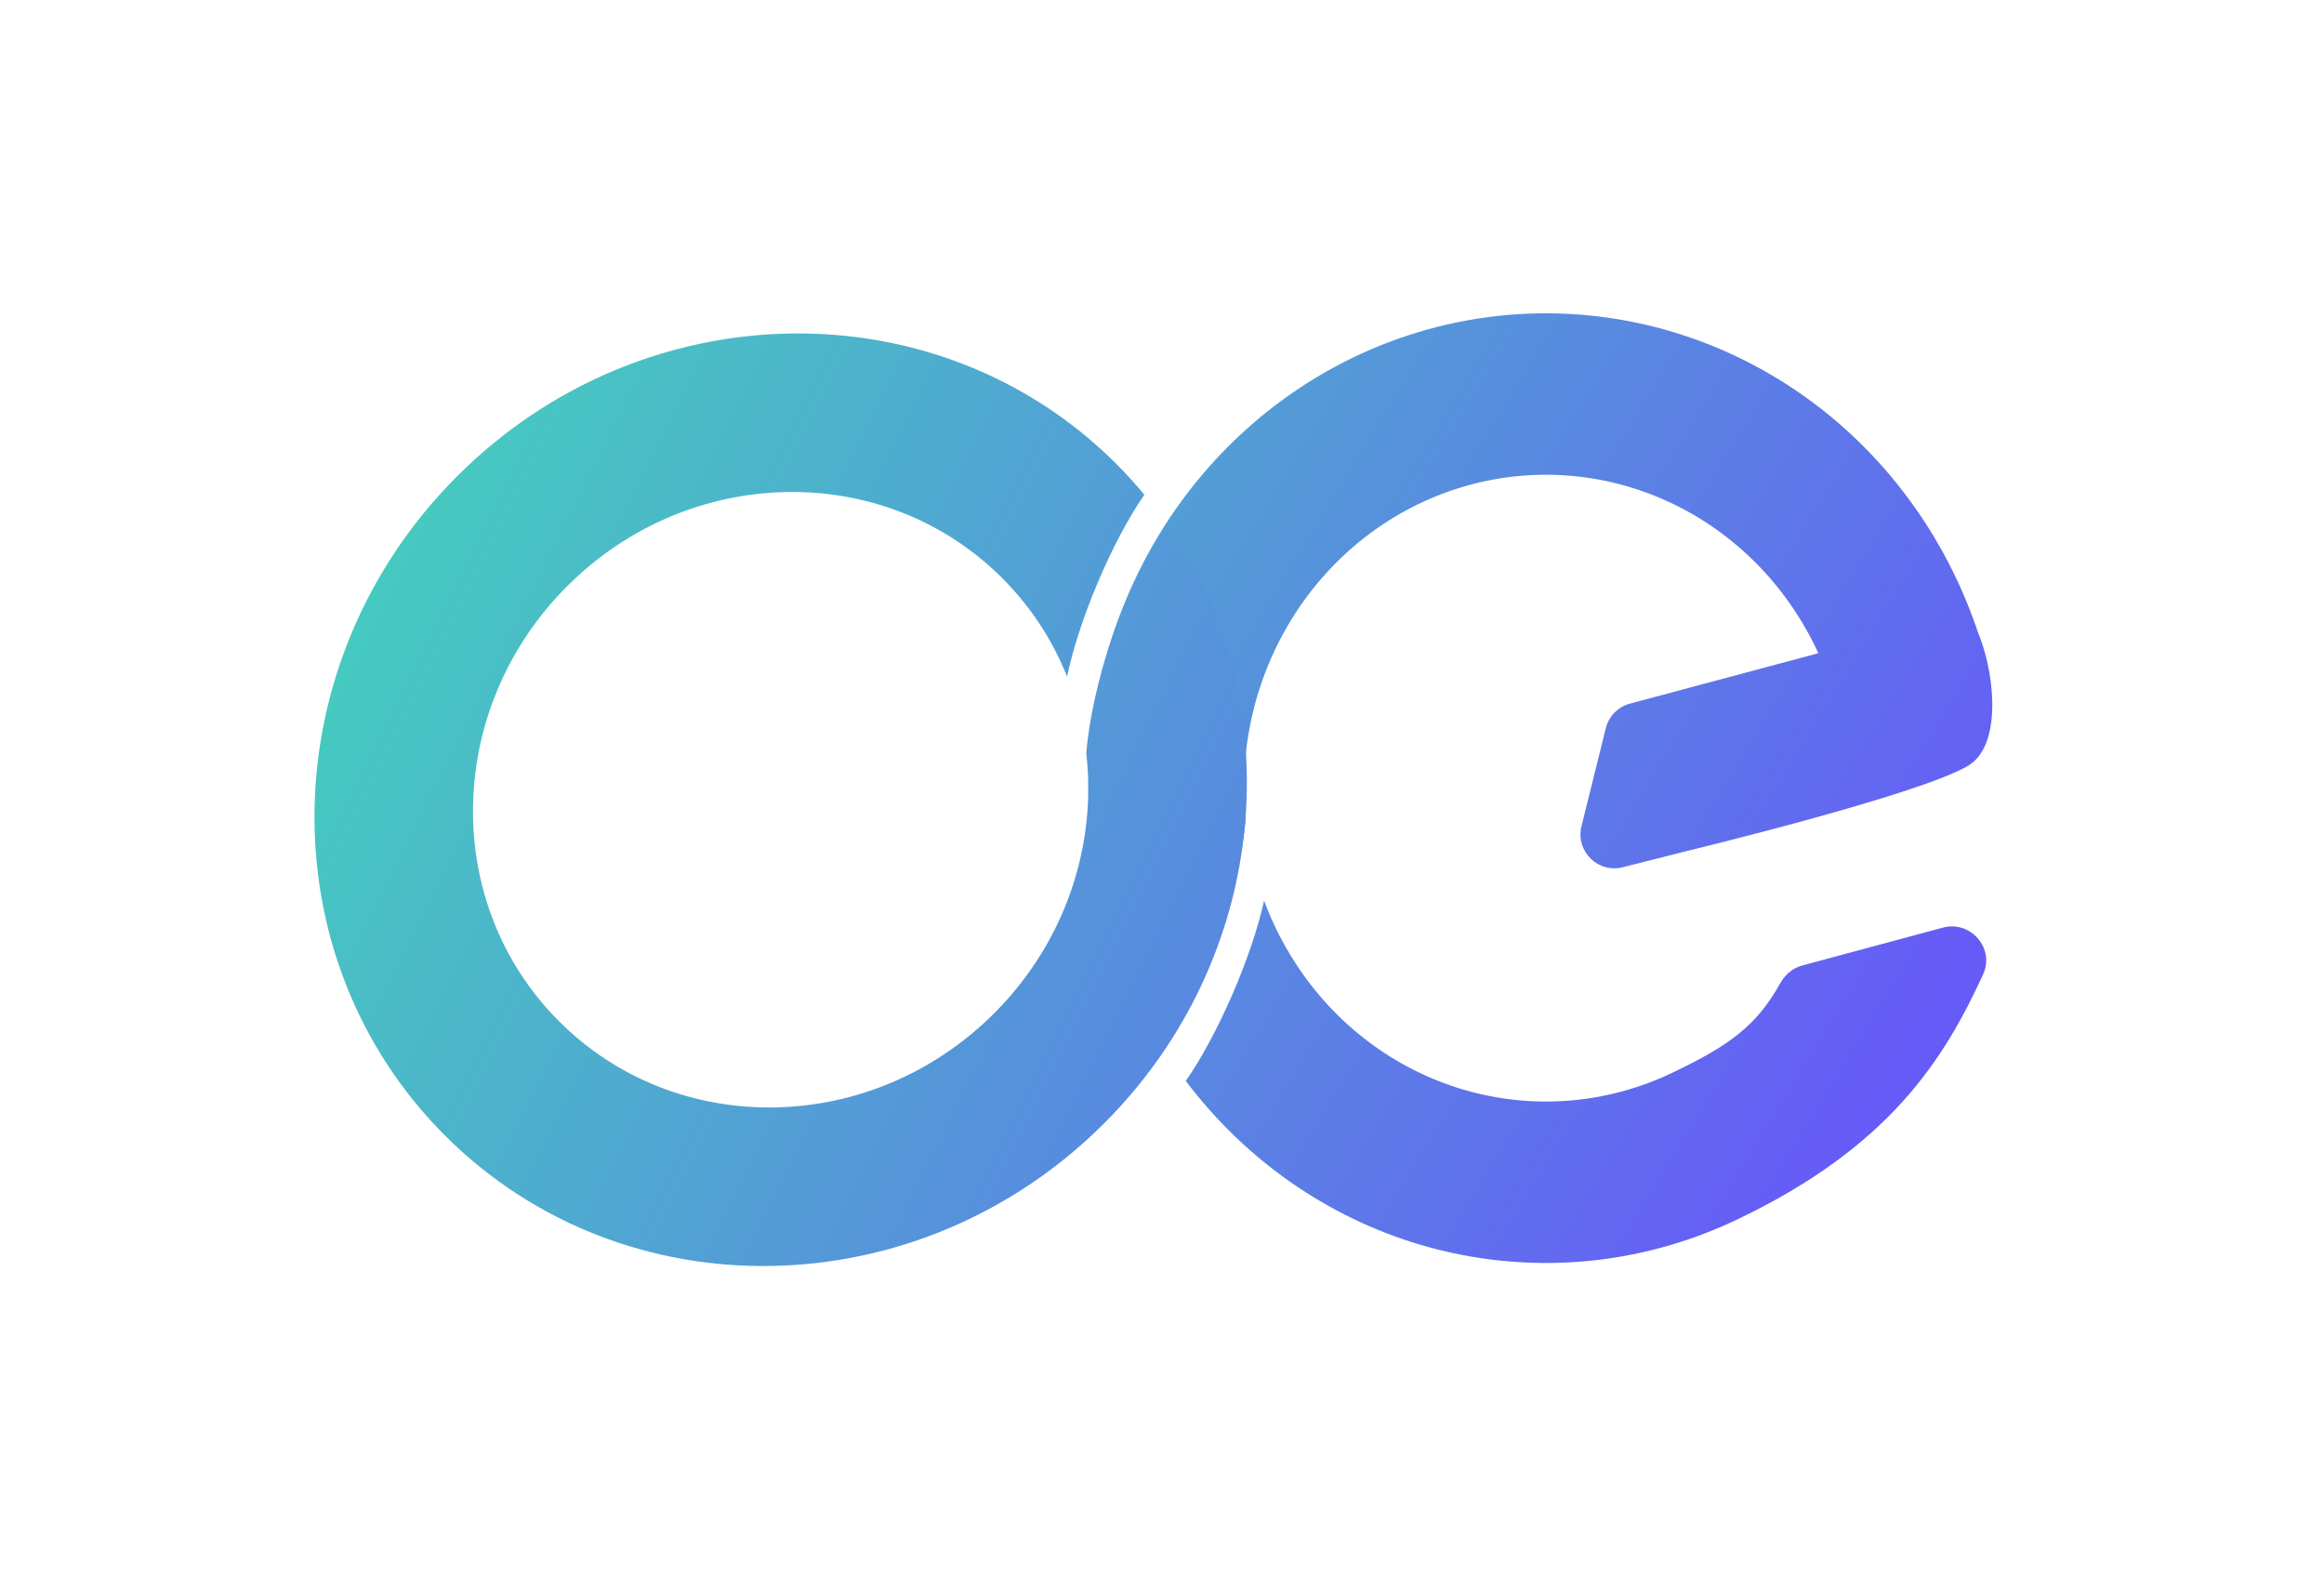
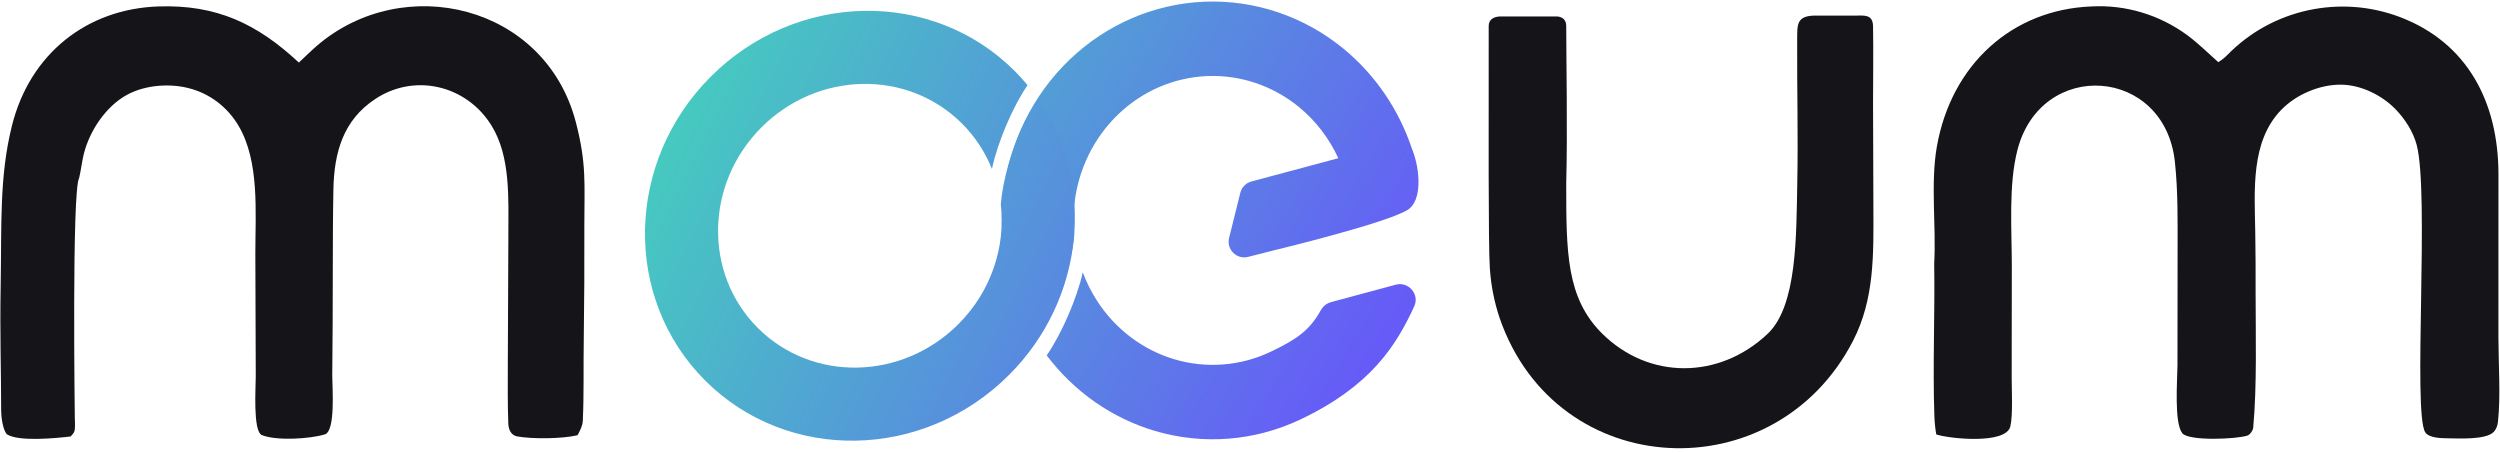
- <svg xmlns="http://www.w3.org/2000/svg" width="90" height="61" viewBox="0 0 90 61" fill="none">
-   <path d="M48.953 34.87C49.259 35.696 49.653 36.49 50.132 37.236C51.672 39.64 53.988 41.395 56.663 42.185C59.338 42.977 62.197 42.752 64.727 41.552C67.026 40.462 68.033 39.692 68.95 38.057C69.133 37.73 69.433 37.479 69.795 37.382L75.243 35.915C76.312 35.627 77.261 36.721 76.799 37.727C75.295 40.996 73.186 44.413 67.231 47.237C63.398 49.055 59.066 49.396 55.012 48.197C51.401 47.13 48.224 44.902 45.922 41.853C47.161 40.069 48.475 37.049 48.953 34.87ZM59.174 12.145C63.386 11.974 67.519 13.366 70.83 16.072C73.514 18.267 75.513 21.21 76.615 24.53C76.631 24.562 76.646 24.595 76.659 24.629C77.326 26.398 77.442 28.902 76.235 29.637C74.381 30.765 65.364 32.94 65.364 32.94L62.841 33.578C61.88 33.821 61.006 32.952 61.245 31.989L62.186 28.196C62.301 27.732 62.659 27.367 63.121 27.243L70.419 25.291C69.651 23.622 68.522 22.144 67.102 20.983C64.917 19.197 62.189 18.278 59.41 18.391C56.631 18.504 53.981 19.641 51.937 21.599C49.893 23.556 48.588 26.206 48.257 29.072C48.154 29.971 48.149 30.872 48.237 31.761C48.067 33.565 47.205 37.475 45.051 40.596C42.764 36.974 41.779 32.63 42.276 28.328C42.777 23.986 44.754 19.971 47.851 17.005C50.948 14.039 54.963 12.316 59.174 12.145Z" fill="url(#paint0_linear_1065_14963)" />
-   <path d="M17.705 18.437C24.885 11.257 36.314 11.045 43.233 17.964C43.617 18.347 43.977 18.746 44.316 19.155C43.06 20.969 41.773 24.029 41.324 26.197C40.769 24.804 39.934 23.504 38.813 22.384C34.247 17.817 26.703 17.958 21.965 22.696C17.226 27.435 17.086 34.979 21.652 39.545C26.219 44.111 33.762 43.971 38.501 39.233C41.28 36.453 42.475 32.709 42.068 29.167C42.191 27.51 42.996 23.511 45.215 20.337C50.026 27.287 49.17 37.083 42.761 43.492C35.581 50.672 24.151 50.884 17.232 43.965C10.313 37.046 10.525 25.616 17.705 18.437Z" fill="url(#paint1_linear_1065_14963)" />
+ <svg xmlns="http://www.w3.org/2000/svg" width="210" height="38" viewBox="0 0 210 38" fill="none">
+   <path d="M175.682 0.541C178.546 0.385 181.378 1.233 183.722 2.948C184.677 3.659 185.45 4.438 186.338 5.222C186.588 5.067 186.879 4.844 187.082 4.633C190.874 0.727 196.641 -0.463 201.625 1.444C207.241 3.592 209.851 8.545 209.87 14.58L209.867 28.33C209.87 30.519 210.063 33.284 209.831 35.419C209.797 35.737 209.692 36.057 209.469 36.285C208.799 36.969 206.509 36.824 205.552 36.816C205.052 36.811 204.01 36.79 203.714 36.303C202.67 34.59 204.088 16.262 202.998 12.159C202.707 11.065 202.031 10.023 201.27 9.222C200.101 7.992 198.305 7.12 196.629 7.112C194.834 7.104 192.869 7.934 191.599 9.254C189.045 11.91 189.384 16.008 189.441 19.456C189.468 21.169 189.478 22.882 189.471 24.595C189.473 28.061 189.591 32.471 189.269 35.931C189.24 36.176 189.005 36.508 188.798 36.582C187.923 36.894 183.839 37.071 183.309 36.387C182.617 35.496 182.897 31.967 182.908 30.663L182.918 20.835C182.917 18.374 182.955 16.15 182.697 13.654C181.883 5.58 171.428 4.877 169.456 12.632C168.71 15.567 168.989 19.234 168.993 22.297L168.981 31.65C168.98 32.737 169.095 34.908 168.867 35.826C168.486 37.355 163.725 36.852 162.646 36.493C162.555 35.971 162.502 35.443 162.487 34.913C162.341 30.83 162.541 26.265 162.472 22.127C162.649 18.983 162.152 15.4 162.697 12.308C163.922 5.374 169.051 0.8 175.682 0.541Z" fill="#151519" />
+   <path d="M5.938 36.663C4.714 36.807 1.565 37.124 0.574 36.477C0.236 36.097 0.098 35.019 0.097 34.518C0.096 31.051 -0.015 28.119 0.056 24.02C0.146 18.829 -0.066 14.839 1.006 10.549C2.522 4.483 7.332 0.737 13.318 0.54C18.167 0.381 21.576 1.968 25.104 5.255C25.609 4.783 26.104 4.293 26.628 3.837C33.916 -2.409 45.806 0.416 48.37 10.261C49.277 13.745 49.087 15.396 49.085 18.945C49.096 22.156 49.08 25.366 49.036 28.577C48.999 30.82 49.059 33.119 48.956 35.346C48.937 35.768 48.714 36.189 48.514 36.559C47.245 36.862 44.743 36.891 43.455 36.661C42.919 36.565 42.717 36.087 42.697 35.57C42.633 33.914 42.656 32.174 42.657 30.514L42.703 19.702C42.702 16.728 42.904 13.153 41.287 10.549C40.267 8.889 38.642 7.724 36.778 7.317C34.957 6.916 33.056 7.282 31.497 8.334C28.843 10.091 28.069 12.781 28.006 15.893C27.958 18.238 27.962 20.583 27.954 22.927C27.954 25.8 27.939 28.672 27.909 31.544C27.906 32.454 28.209 36.21 27.287 36.489C26.02 36.873 23.224 37.041 22 36.55C21.223 36.238 21.489 32.437 21.484 31.623L21.449 21.246C21.45 17.823 21.809 13.587 20.051 10.589C19.113 8.981 17.587 7.831 15.817 7.397C14.07 6.958 11.873 7.17 10.329 8.165C8.633 9.258 7.337 11.328 6.949 13.34C6.845 13.88 6.774 14.413 6.649 14.948C6.024 15.957 6.285 35.16 6.285 35.16C6.285 35.16 6.319 35.78 6.285 36.053C6.24 36.418 6.054 36.485 5.938 36.663Z" fill="#151519" />
+   <path d="M90.953 22.869C91.259 23.695 91.653 24.489 92.131 25.235C93.671 27.639 95.988 29.393 98.663 30.184C101.338 30.975 104.198 30.751 106.728 29.552C109.026 28.462 110.033 27.692 110.95 26.056C111.134 25.729 111.433 25.479 111.795 25.382L117.243 23.914C118.312 23.626 119.26 24.72 118.798 25.727C117.294 28.995 115.186 32.412 109.231 35.236C105.398 37.054 101.066 37.395 97.013 36.196C93.402 35.129 90.224 32.901 87.923 29.853C89.161 28.068 90.476 25.048 90.953 22.869ZM101.175 0.143C105.386 -0.027 109.518 1.365 112.829 4.071C115.513 6.265 117.512 9.207 118.614 12.527C118.631 12.56 118.645 12.594 118.658 12.629C119.326 14.398 119.441 16.901 118.234 17.636C116.384 18.761 107.398 20.93 107.364 20.938L104.842 21.578C103.88 21.822 103.006 20.951 103.244 19.988L104.186 16.195C104.301 15.731 104.659 15.367 105.121 15.243L112.419 13.29C111.652 11.621 110.522 10.143 109.103 8.982C106.917 7.196 104.19 6.277 101.41 6.39C98.631 6.502 95.981 7.64 93.936 9.598C91.893 11.555 90.588 14.205 90.257 17.071C90.153 17.973 90.147 18.877 90.236 19.768C90.064 21.576 89.201 25.479 87.052 28.595C84.764 24.974 83.78 20.63 84.276 16.328C84.778 11.986 86.754 7.97 89.852 5.004C92.949 2.038 96.963 0.314 101.175 0.143Z" fill="url(#paint0_linear_1065_14917)" />
+   <path d="M59.705 6.436C66.885 -0.744 78.314 -0.955 85.233 5.963C85.617 6.347 85.977 6.745 86.316 7.155C85.06 8.968 83.773 12.029 83.324 14.197C82.769 12.804 81.933 11.504 80.813 10.383C76.247 5.817 68.704 5.957 63.965 10.696C59.226 15.435 59.086 22.978 63.652 27.544C68.219 32.111 75.762 31.971 80.501 27.232C83.28 24.453 84.475 20.709 84.068 17.167C84.191 15.509 84.996 11.51 87.215 8.337C92.026 15.287 91.17 25.082 84.761 31.492C77.581 38.672 66.151 38.883 59.232 31.964C52.313 25.046 52.525 13.616 59.705 6.436Z" fill="url(#paint1_linear_1065_14917)" />
+   <path d="M126.104 1.384L130.694 1.383C130.694 1.383 131.563 1.309 131.563 2.193C131.563 4.845 131.681 11.07 131.563 15.39C131.563 21.201 131.563 25.043 134.602 28.041C138.51 31.895 144.397 31.892 148.48 28.041C150.971 25.691 150.883 19.784 150.971 15.39C151.052 11.428 150.941 7.369 150.963 3.396C150.971 2.1 150.877 1.349 152.404 1.309C153.272 1.308 155.443 1.308 155.877 1.309C156.577 1.309 157.315 1.186 157.336 2.193C157.373 3.994 157.336 7.547 157.336 8.569L157.365 17.446C157.376 21.283 157.478 25.085 155.659 28.621C149.115 41.342 130.755 40.542 125.974 26.728C125.518 25.376 125.241 23.969 125.148 22.543C125.012 20.688 125.05 10.14 125.05 2.193C125.05 1.309 126.104 1.384 126.104 1.384Z" fill="#151519" />
  <defs>
-     <linearGradient id="paint0_linear_1065_14963" x1="21.673" y1="15.701" x2="70.674" y2="45.702" gradientUnits="userSpaceOnUse">
+     <linearGradient id="paint0_linear_1065_14917" x1="63.674" y1="3.701" x2="112.674" y2="33.701" gradientUnits="userSpaceOnUse">
      <stop stop-color="#46C9C0" />
      <stop offset="1" stop-color="#665BF7" />
    </linearGradient>
-     <linearGradient id="paint1_linear_1065_14963" x1="17.174" y1="18.201" x2="71.174" y2="45.201" gradientUnits="userSpaceOnUse">
+     <linearGradient id="paint1_linear_1065_14917" x1="59.174" y1="6.201" x2="113.174" y2="33.201" gradientUnits="userSpaceOnUse">
      <stop stop-color="#46C9C0" />
      <stop offset="1" stop-color="#665BF7" />
    </linearGradient>
  </defs>
</svg>
